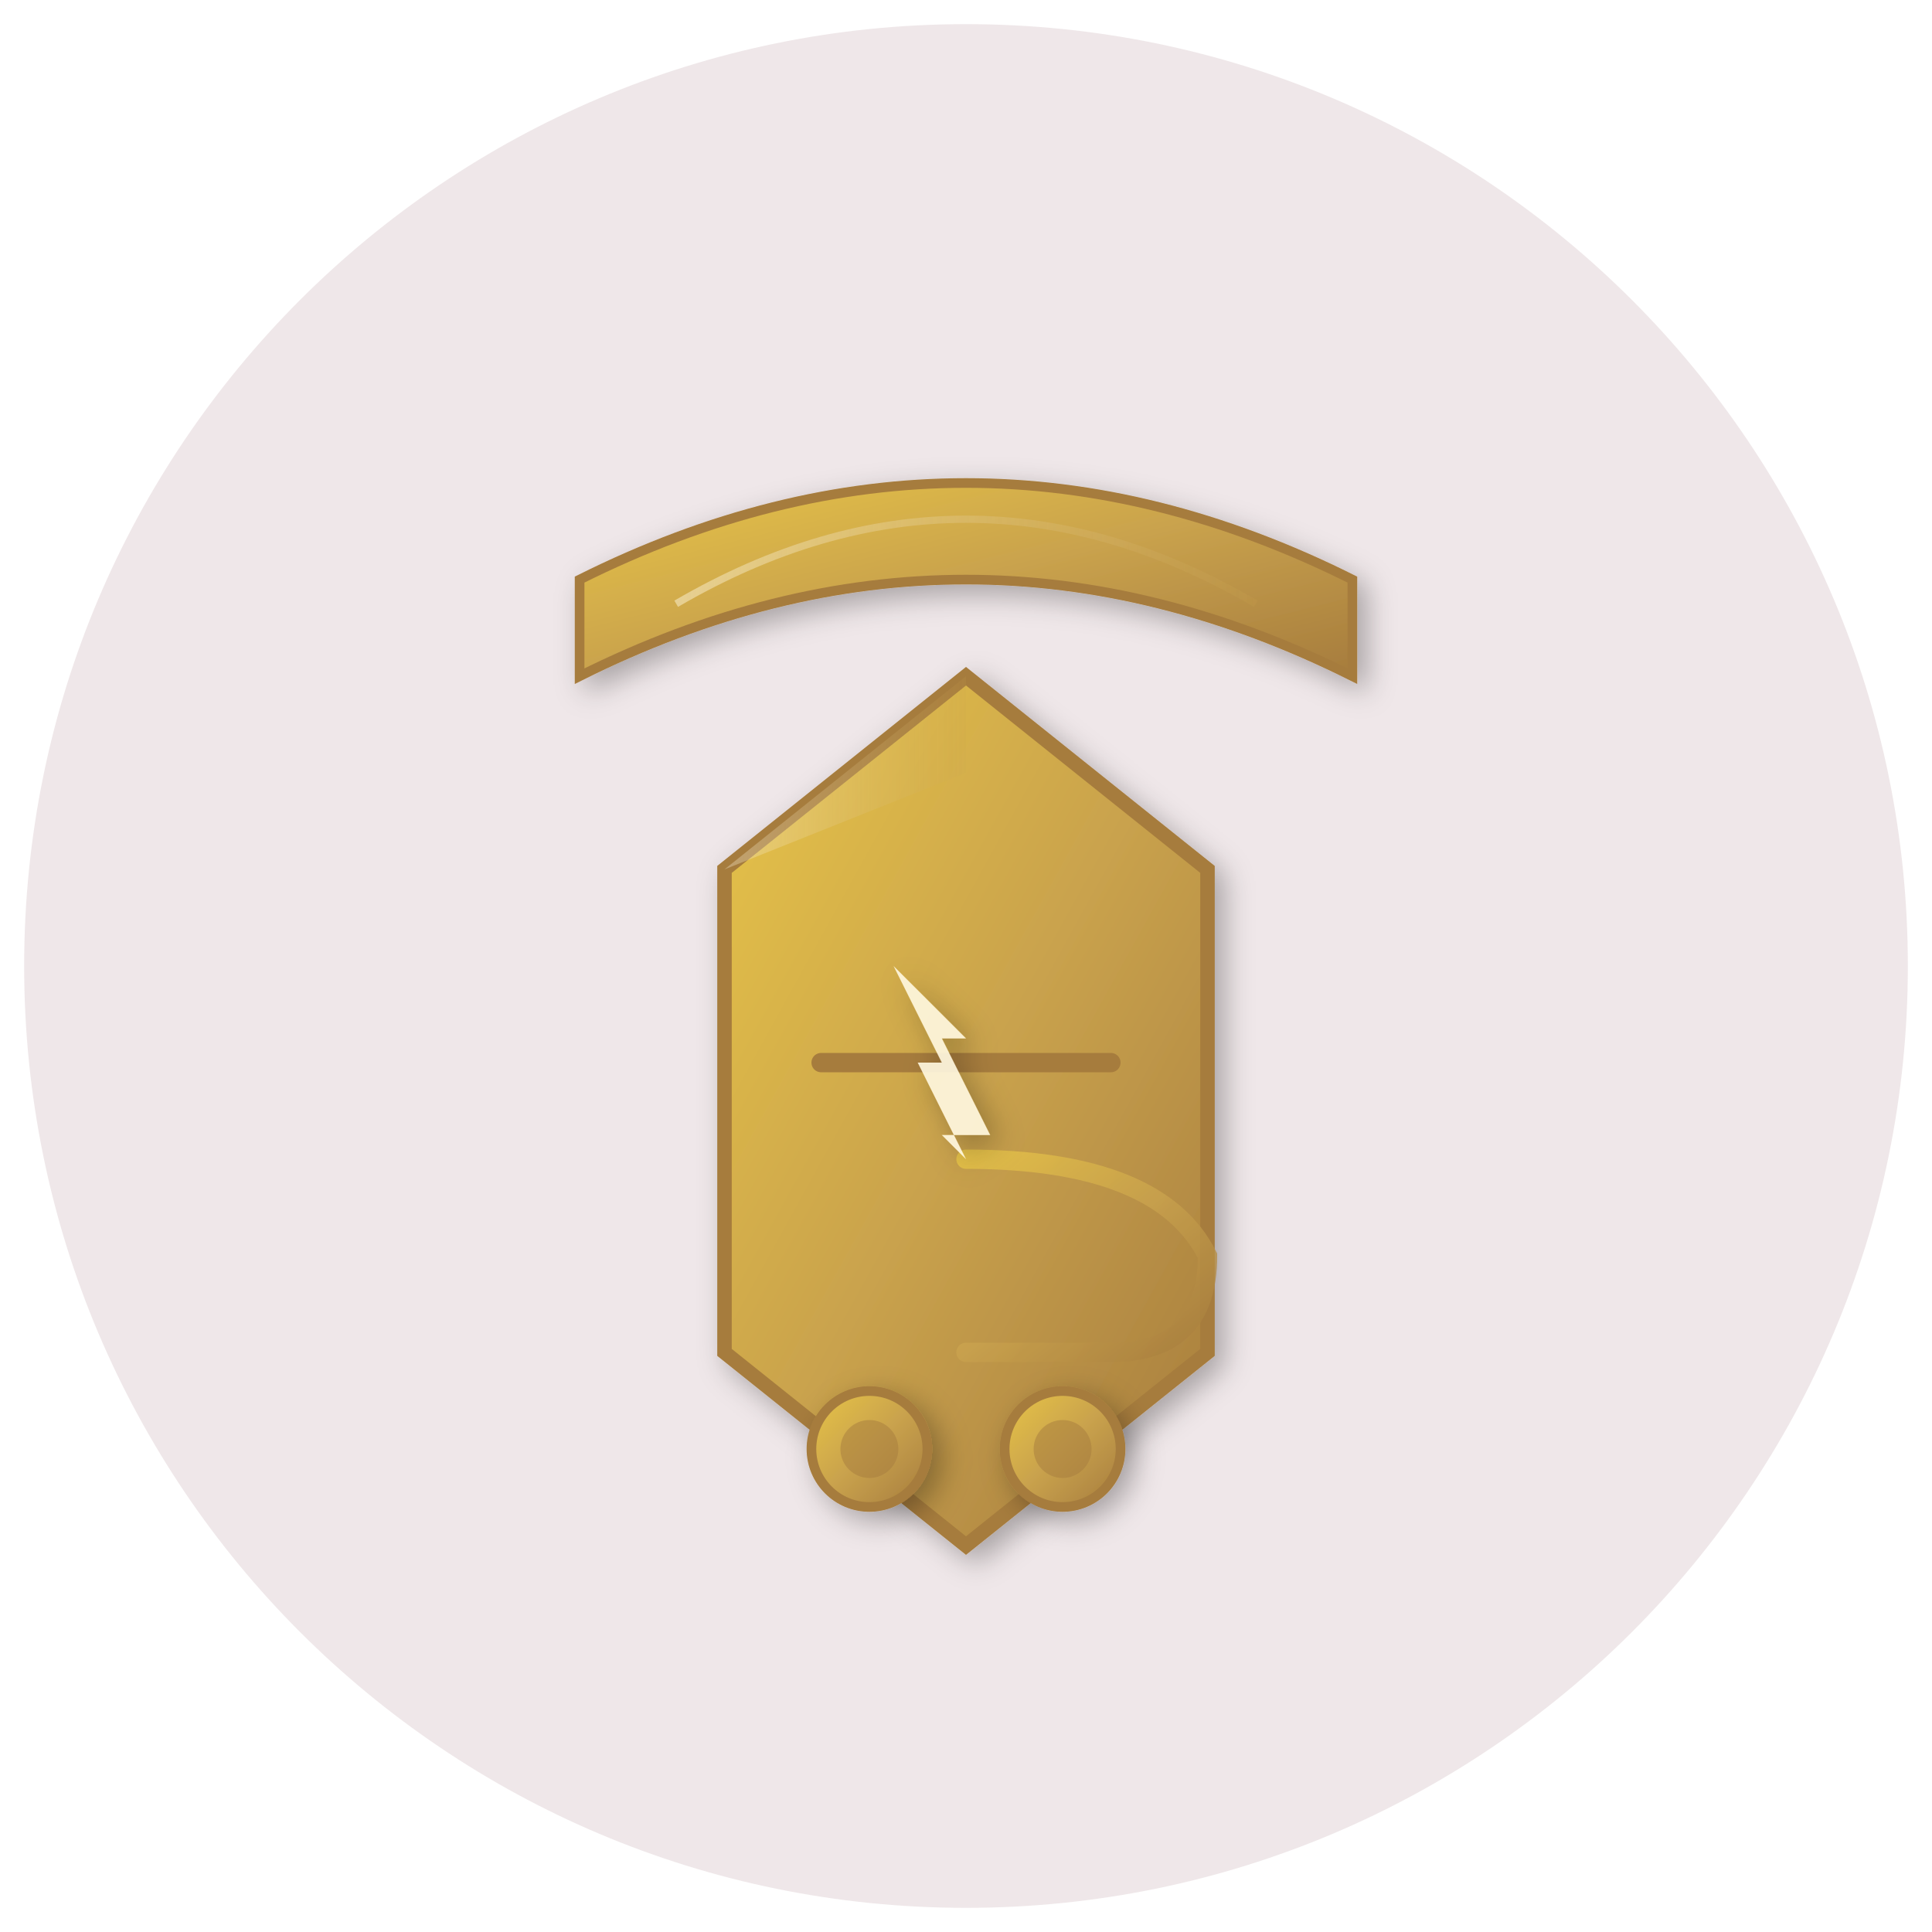
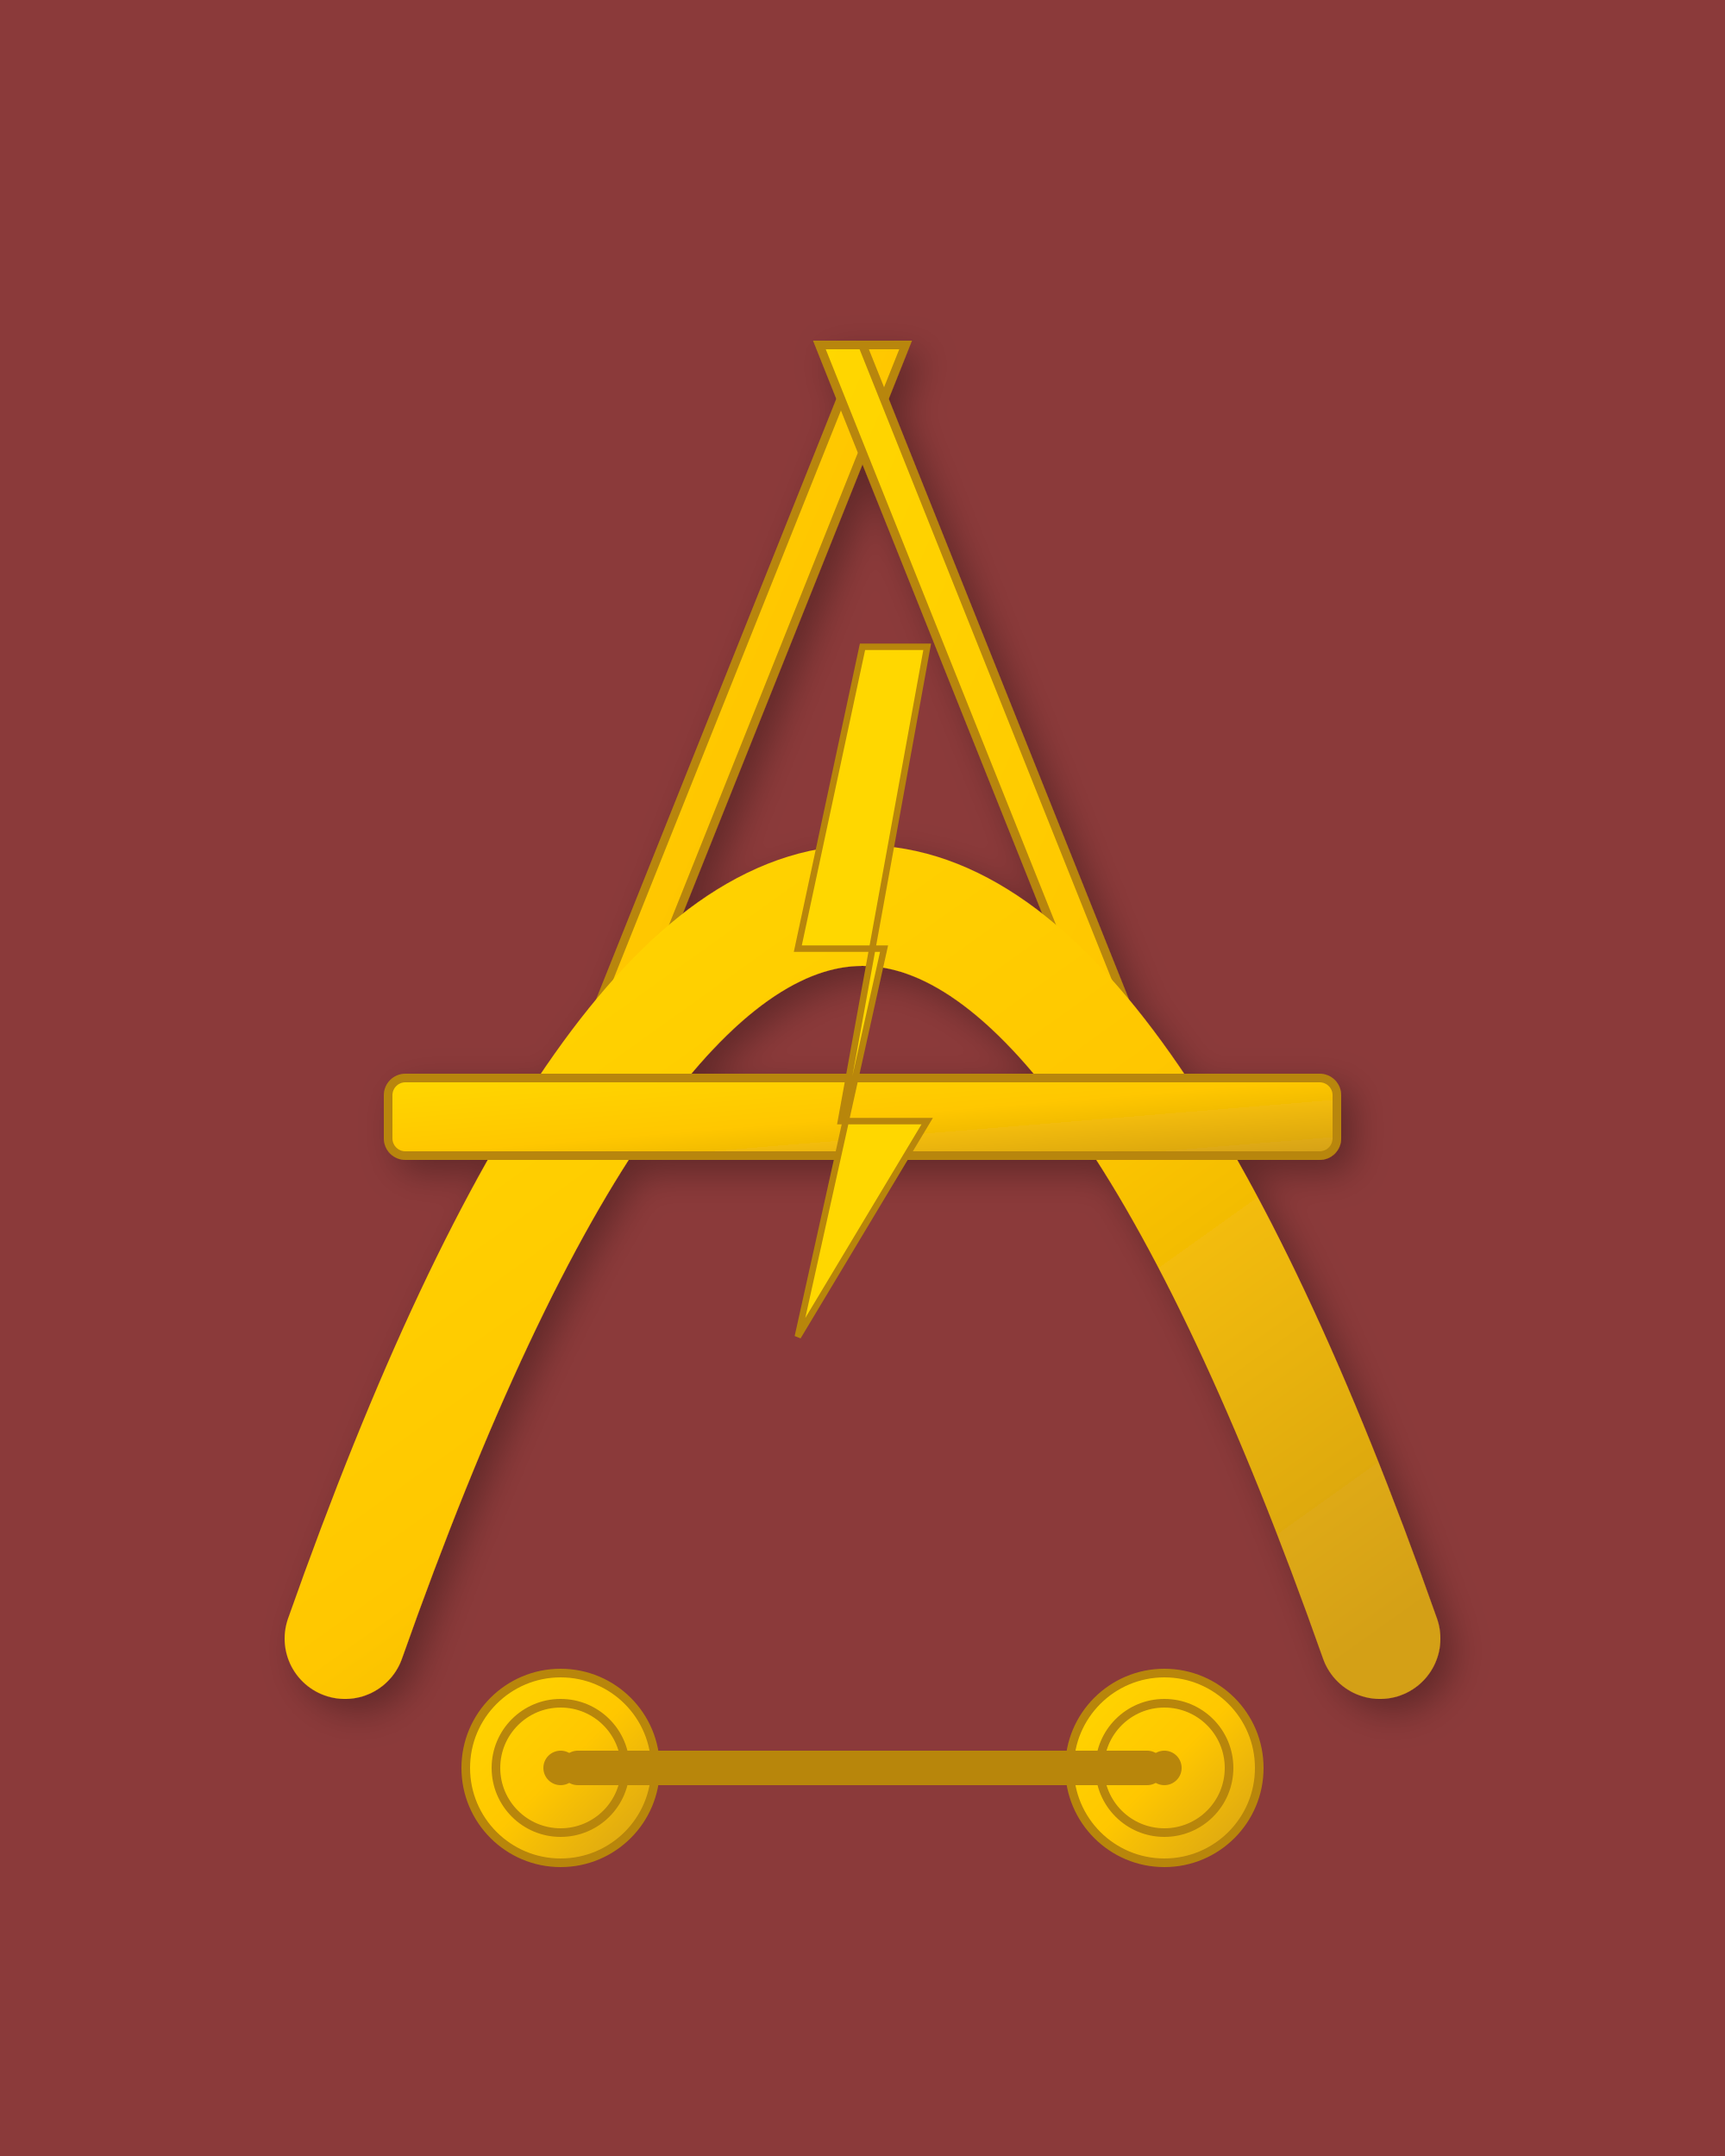
- <svg xmlns="http://www.w3.org/2000/svg" viewBox="0 0 400 400" width="400" height="400">
+ <svg xmlns="http://www.w3.org/2000/svg" viewBox="0 0 400 500" width="400" height="500">
+   <rect width="400" height="500" fill="#8B3A3A" />
  <defs>
    <linearGradient id="goldGradient" x1="0%" y1="0%" x2="100%" y2="100%">
-       <stop offset="0%" style="stop-color:#E8C547;stop-opacity:1" />
-       <stop offset="50%" style="stop-color:#C9A24D;stop-opacity:1" />
-       <stop offset="100%" style="stop-color:#A67C3D;stop-opacity:1" />
-     </linearGradient>
-     <linearGradient id="goldHighlight" x1="0%" y1="0%" x2="100%" y2="0%">
-       <stop offset="0%" style="stop-color:#FFF8E1;stop-opacity:0.8" />
-       <stop offset="100%" style="stop-color:#C9A24D;stop-opacity:0.3" />
+       <stop offset="0%" style="stop-color:#FFD700;stop-opacity:1" />
+       <stop offset="50%" style="stop-color:#FFC700;stop-opacity:1" />
+       <stop offset="100%" style="stop-color:#D4A017;stop-opacity:1" />
    </linearGradient>
    <filter id="shadow" x="-50%" y="-50%" width="200%" height="200%">
-       <feGaussianBlur in="SourceAlpha" stdDeviation="3" />
-       <feOffset dx="2" dy="2" result="offsetblur" />
-       <feComponentTransfer>
-         <feFuncA type="linear" slope="0.3" />
-       </feComponentTransfer>
-       <feMerge>
-         <feMergeNode />
-         <feMergeNode in="SourceGraphic" />
-       </feMerge>
+       <feDropShadow dx="3" dy="3" stdDeviation="4" flood-opacity="0.3" />
    </filter>
  </defs>
-   <circle cx="200" cy="200" r="195" fill="#5A0F1B" opacity="0.1" />
-   <path d="M 120 120 Q 200 80 280 120 L 280 140 Q 200 100 120 140 Z" fill="url(#goldGradient)" stroke="#A67C3D" stroke-width="2" filter="url(#shadow)" />
-   <path d="M 140 125 Q 200 90 260 125" fill="none" stroke="url(#goldHighlight)" stroke-width="1.5" opacity="0.6" />
-   <path d="M 150 180 L 150 280 L 200 320 L 250 280 L 250 180 L 200 140 Z" fill="url(#goldGradient)" stroke="#A67C3D" stroke-width="3" filter="url(#shadow)" />
-   <line x1="170" y1="220" x2="230" y2="220" stroke="#A67C3D" stroke-width="4" stroke-linecap="round" />
-   <path d="M 200 240 Q 240 240 250 260 Q 250 280 230 280 L 200 280" fill="none" stroke="url(#goldGradient)" stroke-width="4" stroke-linecap="round" opacity="0.8" />
-   <path d="M 185 200 L 195 220 L 190 220 L 200 240 L 195 235 L 205 235 L 195 215 L 200 215 Z" fill="#FFF8E1" opacity="0.9" filter="url(#shadow)" />
-   <circle cx="180" cy="300" r="12" fill="url(#goldGradient)" stroke="#A67C3D" stroke-width="2" filter="url(#shadow)" />
-   <circle cx="220" cy="300" r="12" fill="url(#goldGradient)" stroke="#A67C3D" stroke-width="2" filter="url(#shadow)" />
-   <circle cx="180" cy="300" r="6" fill="#A67C3D" opacity="0.5" />
-   <circle cx="220" cy="300" r="6" fill="#A67C3D" opacity="0.5" />
-   <path d="M 150 180 L 200 140 L 200 160" fill="url(#goldHighlight)" opacity="0.4" />
+   <g filter="url(#shadow)">
+     <path d="M 80 380 L 200 80 L 210 80 L 90 380 Z" fill="url(#goldGradient)" stroke="#B8860B" stroke-width="2" />
+     <path d="M 310 380 L 190 80 L 200 80 L 320 380 Z" fill="url(#goldGradient)" stroke="#B8860B" stroke-width="2" />
+     <path d="M 80 380 Q 200 40 320 380" fill="none" stroke="url(#goldGradient)" stroke-width="28" stroke-linecap="round" />
+     <rect x="90" y="250" width="220" height="18" fill="url(#goldGradient)" stroke="#B8860B" stroke-width="2" rx="4" />
+   </g>
+   <g>
+     <path d="M 200 150 L 185 220 L 205 220 L 185 310 L 215 260 L 195 260 L 215 150 Z" fill="#FFD700" stroke="#B8860B" stroke-width="1.5" />
+   </g>
+   <circle cx="130" cy="410" r="22" fill="url(#goldGradient)" stroke="#B8860B" stroke-width="2" />
+   <circle cx="130" cy="410" r="15" fill="none" stroke="#B8860B" stroke-width="2" />
+   <circle cx="130" cy="410" r="4" fill="#B8860B" />
+   <circle cx="270" cy="410" r="22" fill="url(#goldGradient)" stroke="#B8860B" stroke-width="2" />
+   <circle cx="270" cy="410" r="15" fill="none" stroke="#B8860B" stroke-width="2" />
+   <circle cx="270" cy="410" r="4" fill="#B8860B" />
+   <rect x="130" y="406" width="140" height="8" fill="#B8860B" rx="4" />
</svg>
